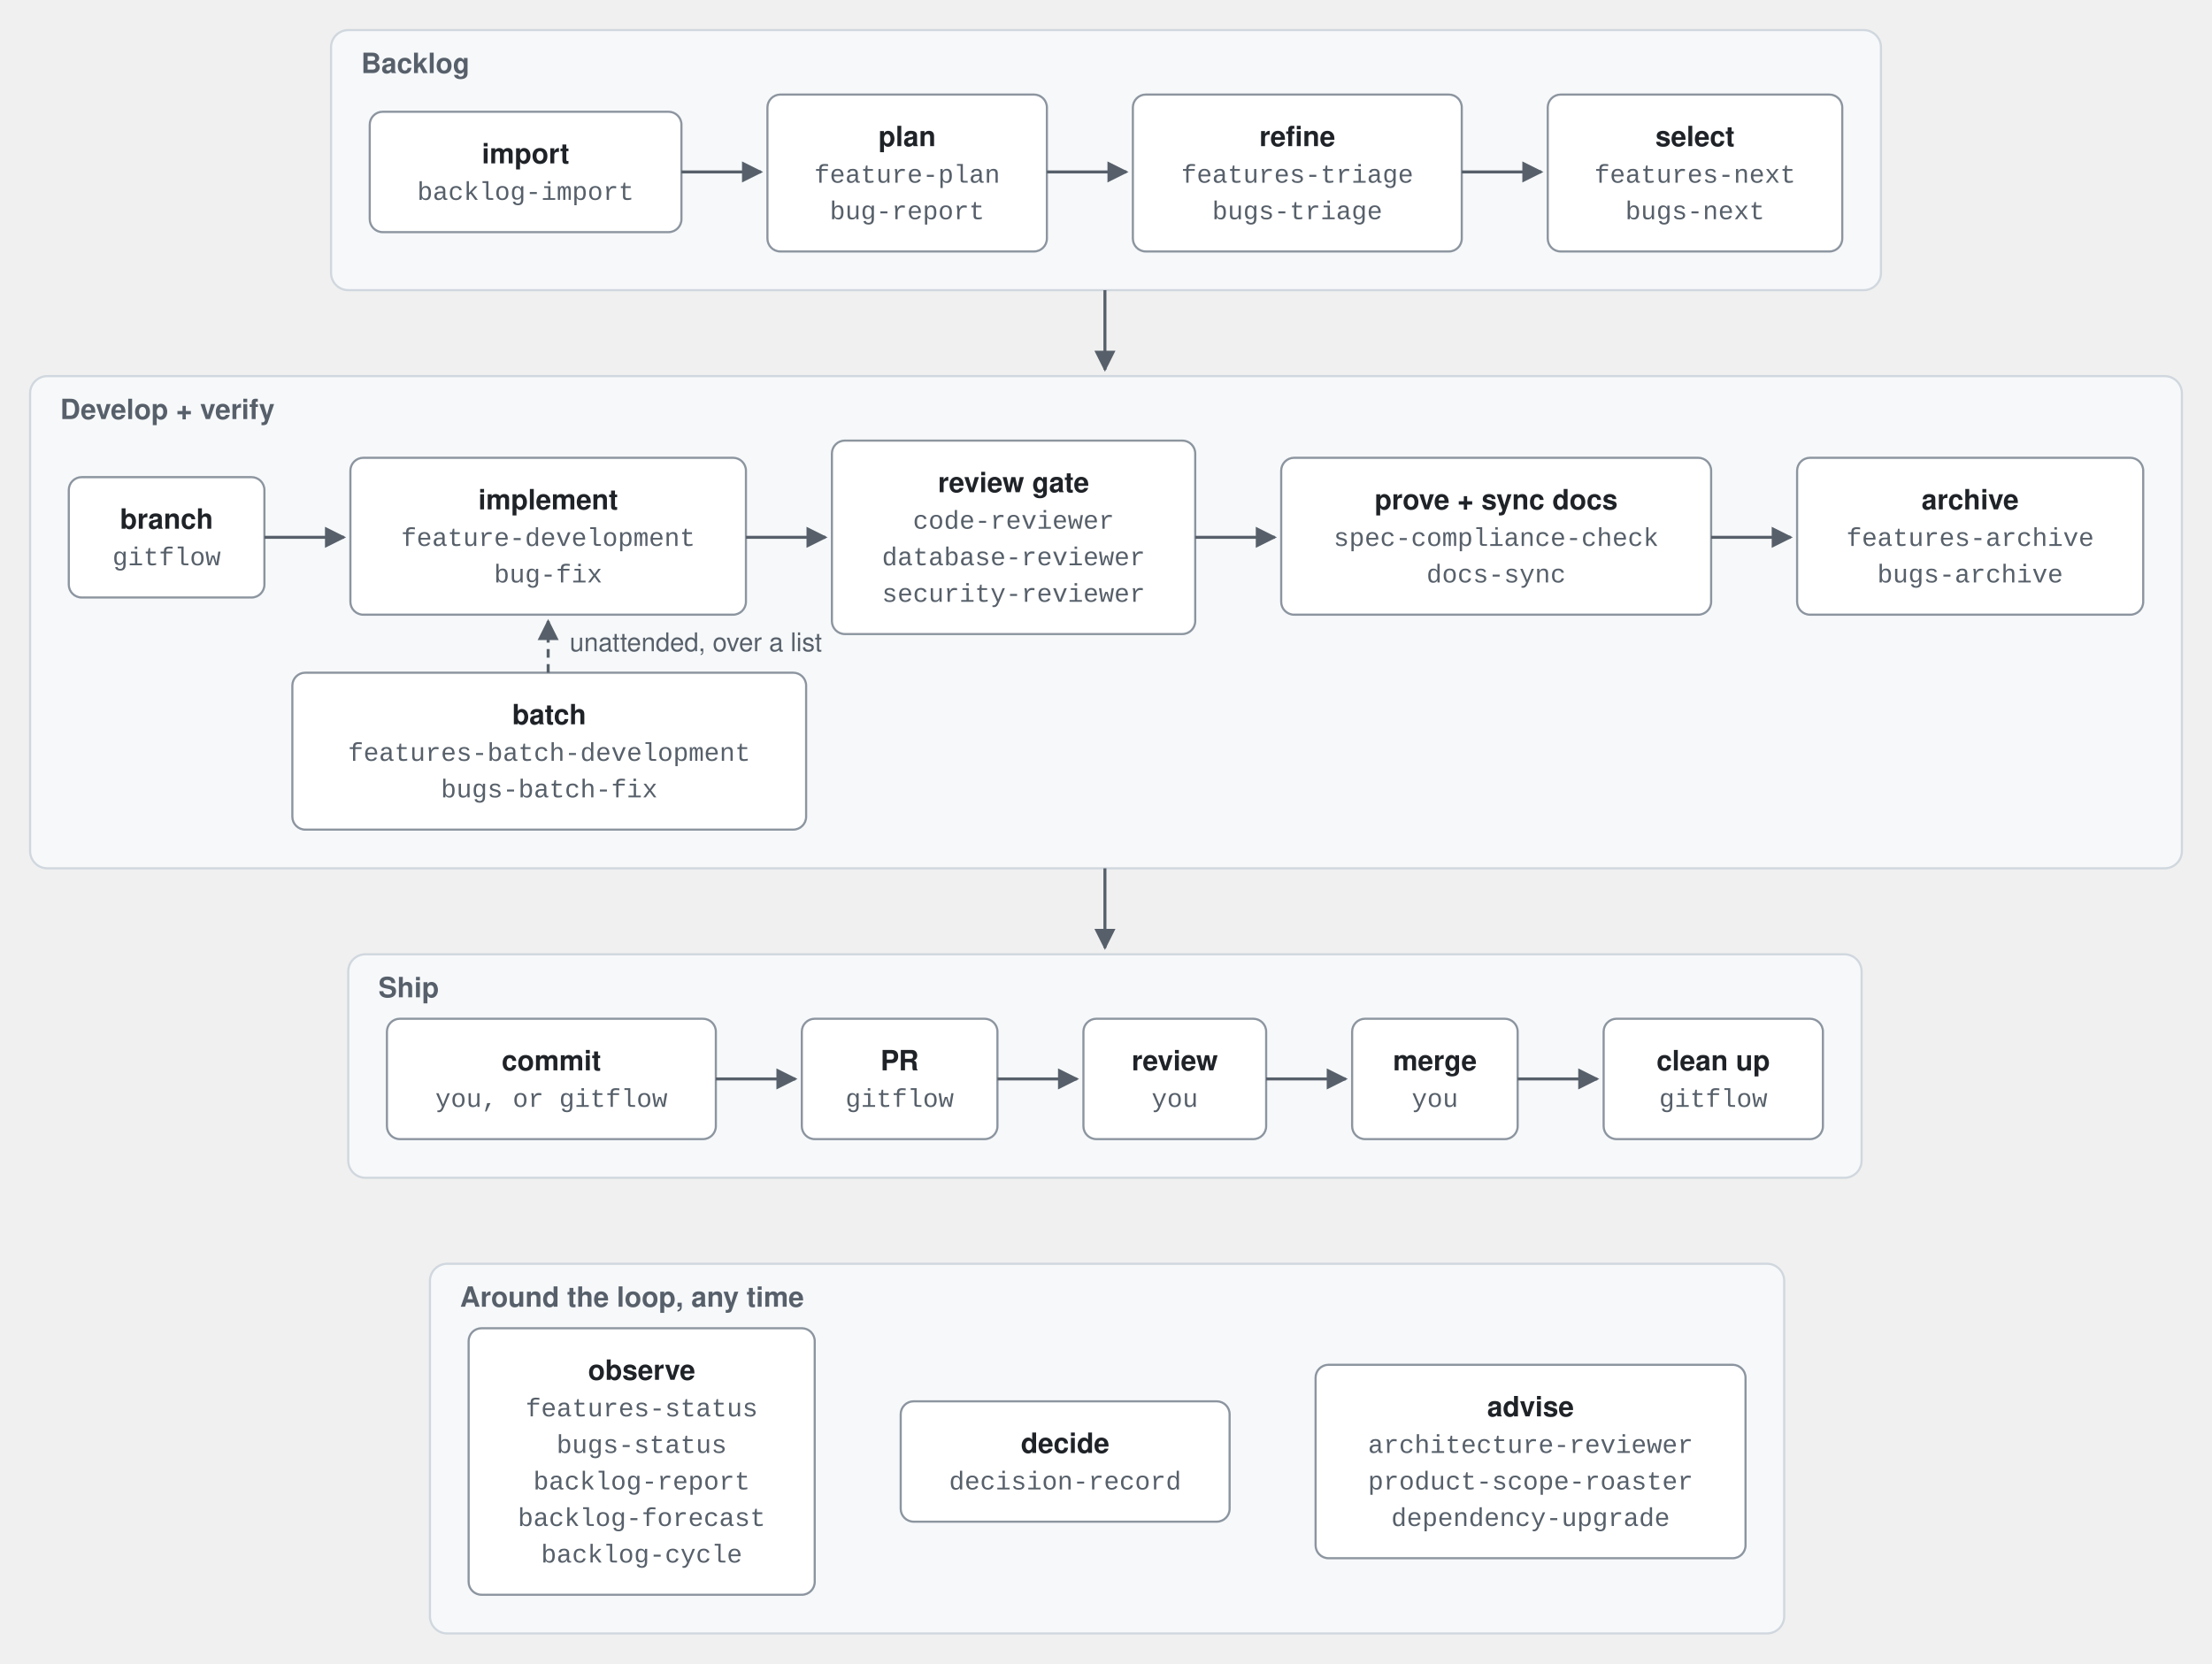
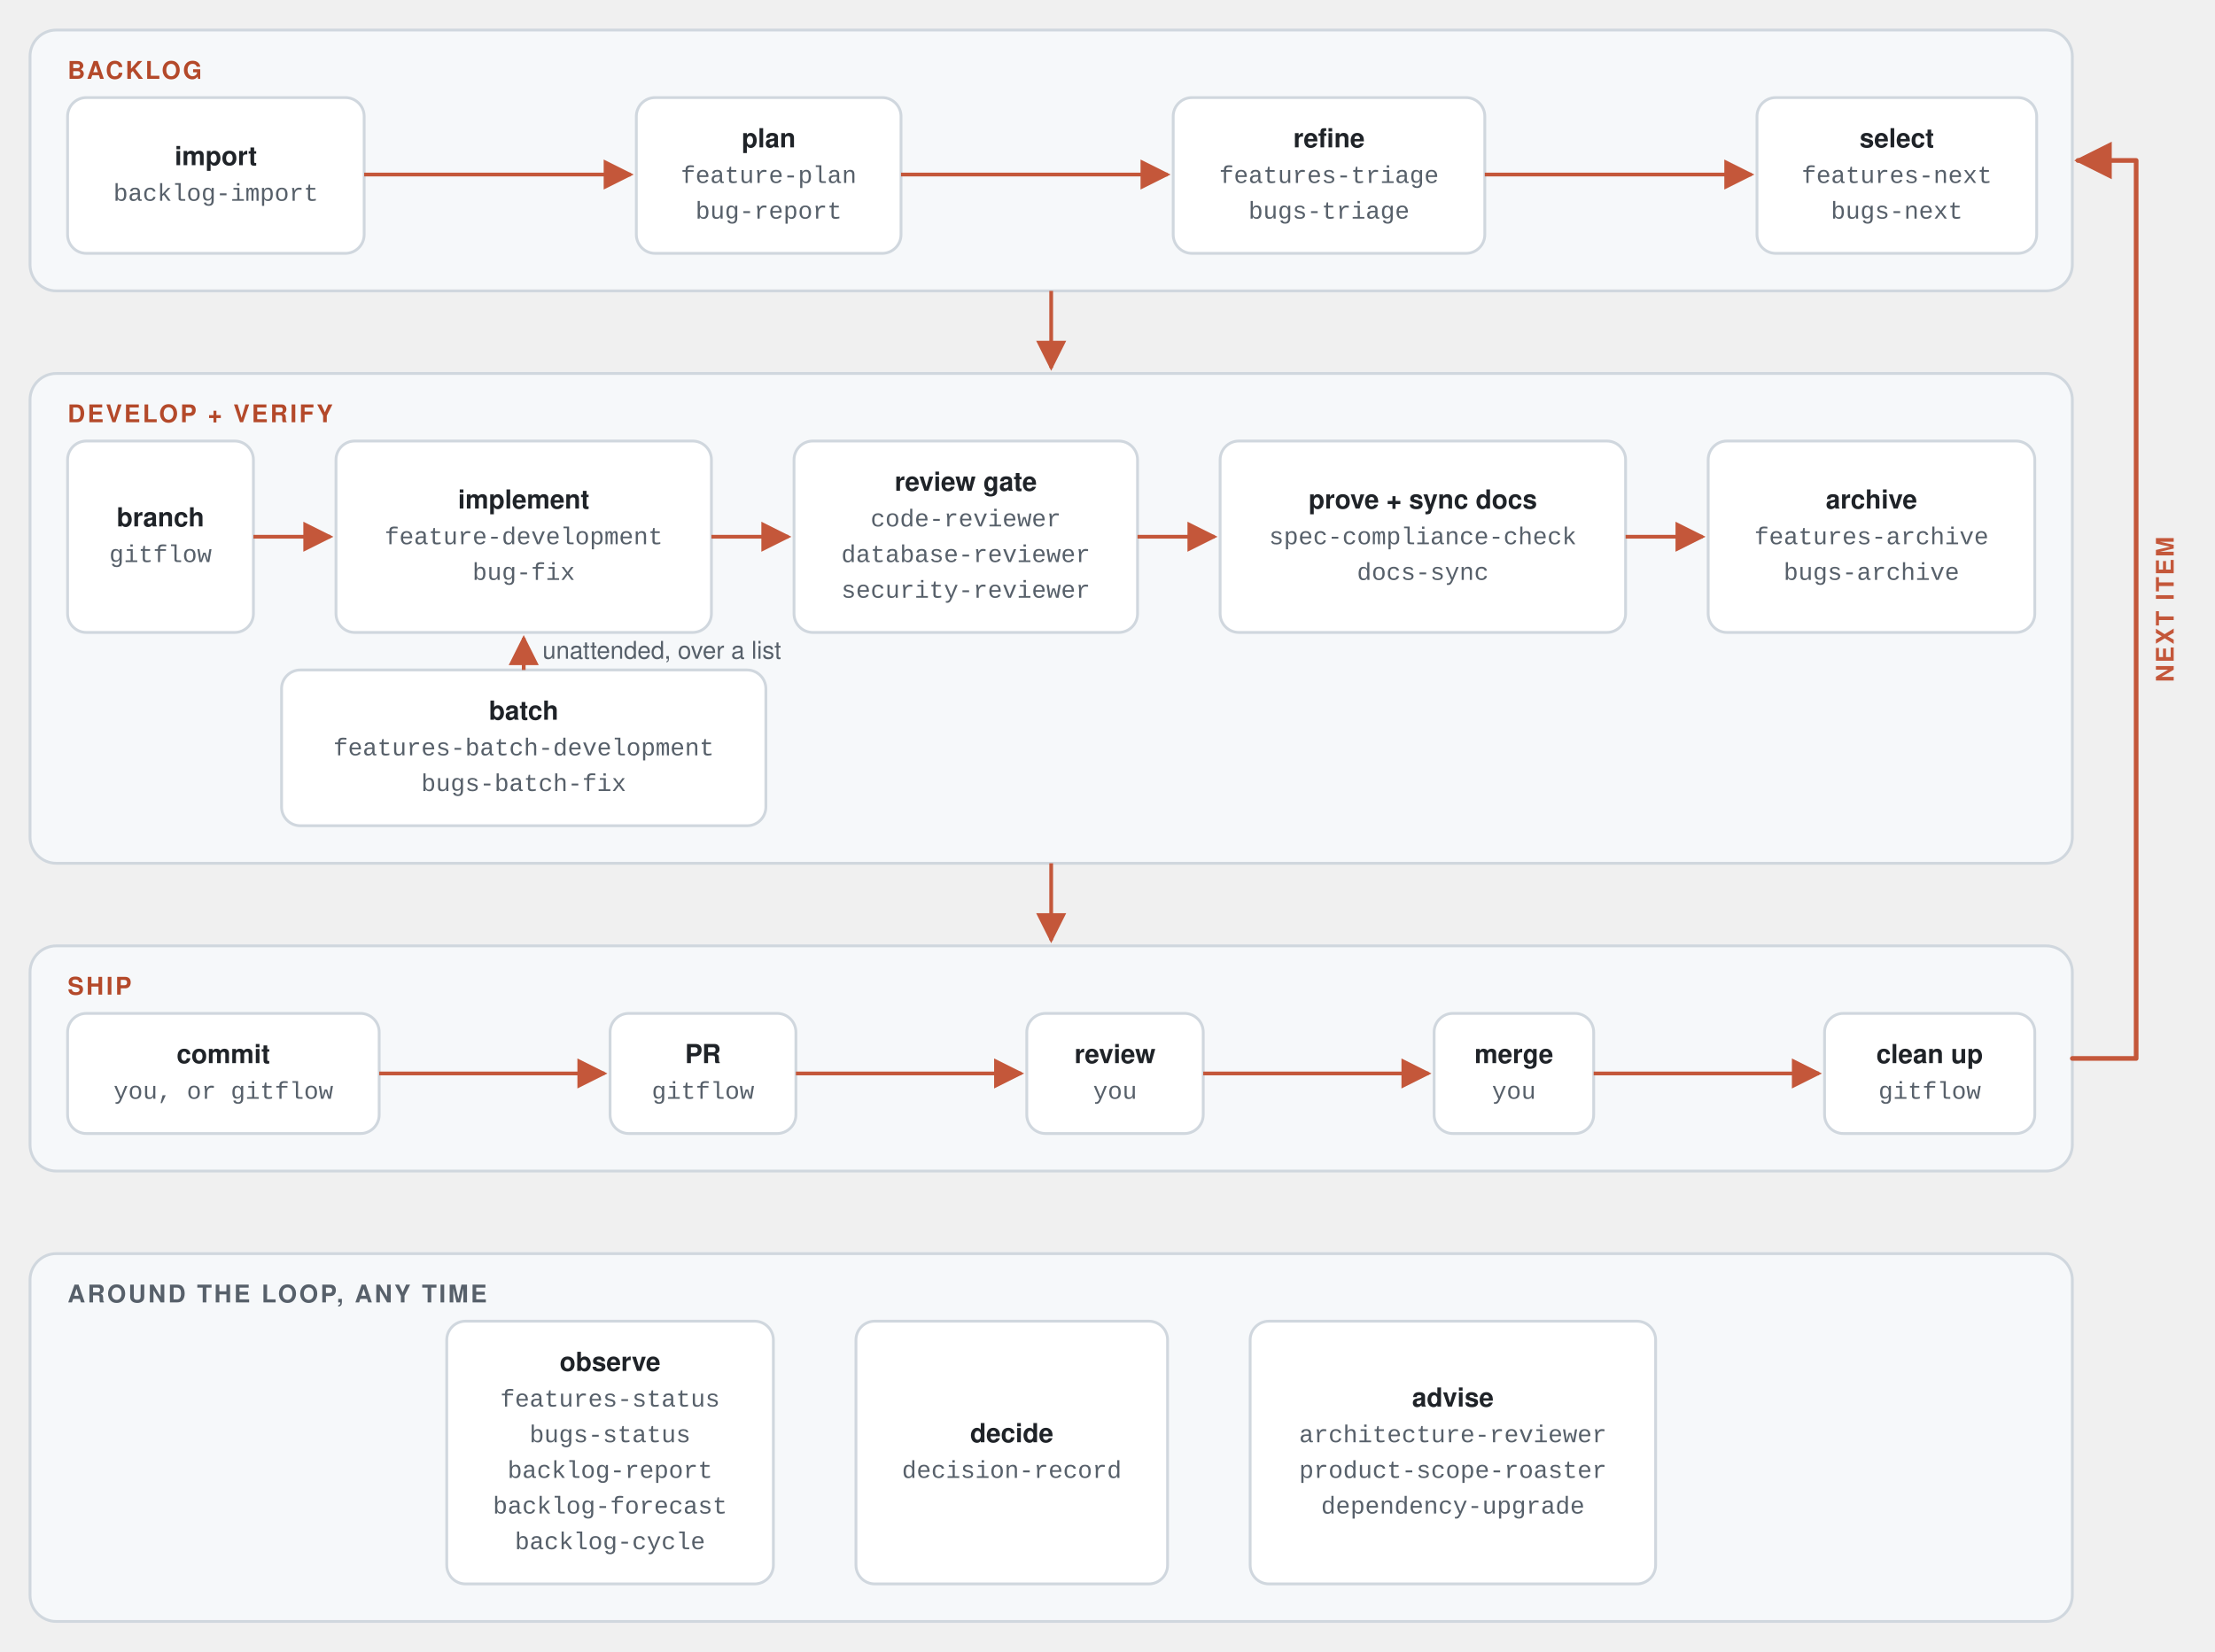
- <svg xmlns="http://www.w3.org/2000/svg" viewBox="0 0 1029 774" width="1029" height="774" role="img" aria-labelledby="t d">
+ <svg xmlns="http://www.w3.org/2000/svg" viewBox="0 0 1180 880" width="1180" height="880" role="img" aria-labelledby="t d">
  <defs>
-     <marker id="a" viewBox="0 0 10 10" refX="9" refY="5" markerWidth="7" markerHeight="7" orient="auto-start-reverse">
-       <path d="M0 0L10 5L0 10z" fill="#57606a" />
+     <marker id="a" viewBox="0 0 10 10" refX="9" refY="5" markerWidth="8" markerHeight="8" orient="auto-start-reverse">
+       <path d="M0 0L10 5L0 10z" fill="#c4573a" />
    </marker>
  </defs>
-   <rect x="154" y="14" width="721" height="121" rx="8" fill="#f6f8fa" stroke="#d0d7de" />
-   <text x="168" y="34" font-family="ui-sans-serif, system-ui, -apple-system, 'Segoe UI', Helvetica, Arial, sans-serif" font-size="13" font-weight="600" fill="#57606a">Backlog</text>
-   <rect x="172" y="52" width="145" height="56" rx="6" fill="#ffffff" stroke="#8c959f" />
-   <text x="244.5" y="76" text-anchor="middle" font-family="ui-sans-serif, system-ui, -apple-system, 'Segoe UI', Helvetica, Arial, sans-serif" font-size="13" font-weight="600" fill="#1f2328">import</text>
-   <text x="244.5" y="93" text-anchor="middle" font-family="ui-monospace, SFMono-Regular, Menlo, Consolas, 'Liberation Mono', monospace" font-size="12" fill="#57606a">backlog-import</text>
-   <rect x="357" y="44" width="130" height="73" rx="6" fill="#ffffff" stroke="#8c959f" />
-   <text x="422" y="68" text-anchor="middle" font-family="ui-sans-serif, system-ui, -apple-system, 'Segoe UI', Helvetica, Arial, sans-serif" font-size="13" font-weight="600" fill="#1f2328">plan</text>
-   <text x="422" y="85" text-anchor="middle" font-family="ui-monospace, SFMono-Regular, Menlo, Consolas, 'Liberation Mono', monospace" font-size="12" fill="#57606a">feature-plan</text>
-   <text x="422" y="102" text-anchor="middle" font-family="ui-monospace, SFMono-Regular, Menlo, Consolas, 'Liberation Mono', monospace" font-size="12" fill="#57606a">bug-report</text>
-   <rect x="527" y="44" width="153" height="73" rx="6" fill="#ffffff" stroke="#8c959f" />
-   <text x="603.5" y="68" text-anchor="middle" font-family="ui-sans-serif, system-ui, -apple-system, 'Segoe UI', Helvetica, Arial, sans-serif" font-size="13" font-weight="600" fill="#1f2328">refine</text>
-   <text x="603.5" y="85" text-anchor="middle" font-family="ui-monospace, SFMono-Regular, Menlo, Consolas, 'Liberation Mono', monospace" font-size="12" fill="#57606a">features-triage</text>
-   <text x="603.5" y="102" text-anchor="middle" font-family="ui-monospace, SFMono-Regular, Menlo, Consolas, 'Liberation Mono', monospace" font-size="12" fill="#57606a">bugs-triage</text>
-   <rect x="720" y="44" width="137" height="73" rx="6" fill="#ffffff" stroke="#8c959f" />
-   <text x="788.5" y="68" text-anchor="middle" font-family="ui-sans-serif, system-ui, -apple-system, 'Segoe UI', Helvetica, Arial, sans-serif" font-size="13" font-weight="600" fill="#1f2328">select</text>
-   <text x="788.5" y="85" text-anchor="middle" font-family="ui-monospace, SFMono-Regular, Menlo, Consolas, 'Liberation Mono', monospace" font-size="12" fill="#57606a">features-next</text>
-   <text x="788.5" y="102" text-anchor="middle" font-family="ui-monospace, SFMono-Regular, Menlo, Consolas, 'Liberation Mono', monospace" font-size="12" fill="#57606a">bugs-next</text>
-   <line x1="317" y1="80" x2="354" y2="80" stroke="#57606a" stroke-width="1.4" marker-end="url(#a)" />
-   <line x1="487" y1="80" x2="524" y2="80" stroke="#57606a" stroke-width="1.4" marker-end="url(#a)" />
-   <line x1="680" y1="80" x2="717" y2="80" stroke="#57606a" stroke-width="1.4" marker-end="url(#a)" />
-   <line x1="514" y1="135" x2="514" y2="172" stroke="#57606a" stroke-width="1.4" marker-end="url(#a)" />
-   <rect x="14" y="175" width="1001" height="229" rx="8" fill="#f6f8fa" stroke="#d0d7de" />
-   <text x="28" y="195" font-family="ui-sans-serif, system-ui, -apple-system, 'Segoe UI', Helvetica, Arial, sans-serif" font-size="13" font-weight="600" fill="#57606a">Develop + verify</text>
-   <rect x="32" y="222" width="91" height="56" rx="6" fill="#ffffff" stroke="#8c959f" />
-   <text x="77.5" y="246" text-anchor="middle" font-family="ui-sans-serif, system-ui, -apple-system, 'Segoe UI', Helvetica, Arial, sans-serif" font-size="13" font-weight="600" fill="#1f2328">branch</text>
-   <text x="77.5" y="263" text-anchor="middle" font-family="ui-monospace, SFMono-Regular, Menlo, Consolas, 'Liberation Mono', monospace" font-size="12" fill="#57606a">gitflow</text>
-   <rect x="163" y="213" width="184" height="73" rx="6" fill="#ffffff" stroke="#8c959f" />
-   <text x="255" y="237" text-anchor="middle" font-family="ui-sans-serif, system-ui, -apple-system, 'Segoe UI', Helvetica, Arial, sans-serif" font-size="13" font-weight="600" fill="#1f2328">implement</text>
-   <text x="255" y="254" text-anchor="middle" font-family="ui-monospace, SFMono-Regular, Menlo, Consolas, 'Liberation Mono', monospace" font-size="12" fill="#57606a">feature-development</text>
-   <text x="255" y="271" text-anchor="middle" font-family="ui-monospace, SFMono-Regular, Menlo, Consolas, 'Liberation Mono', monospace" font-size="12" fill="#57606a">bug-fix</text>
-   <rect x="387" y="205" width="169" height="90" rx="6" fill="#ffffff" stroke="#8c959f" />
-   <text x="471.5" y="229" text-anchor="middle" font-family="ui-sans-serif, system-ui, -apple-system, 'Segoe UI', Helvetica, Arial, sans-serif" font-size="13" font-weight="600" fill="#1f2328">review gate</text>
-   <text x="471.5" y="246" text-anchor="middle" font-family="ui-monospace, SFMono-Regular, Menlo, Consolas, 'Liberation Mono', monospace" font-size="12" fill="#57606a">code-reviewer</text>
-   <text x="471.5" y="263" text-anchor="middle" font-family="ui-monospace, SFMono-Regular, Menlo, Consolas, 'Liberation Mono', monospace" font-size="12" fill="#57606a">database-reviewer</text>
-   <text x="471.5" y="280" text-anchor="middle" font-family="ui-monospace, SFMono-Regular, Menlo, Consolas, 'Liberation Mono', monospace" font-size="12" fill="#57606a">security-reviewer</text>
-   <rect x="596" y="213" width="200" height="73" rx="6" fill="#ffffff" stroke="#8c959f" />
-   <text x="696" y="237" text-anchor="middle" font-family="ui-sans-serif, system-ui, -apple-system, 'Segoe UI', Helvetica, Arial, sans-serif" font-size="13" font-weight="600" fill="#1f2328">prove + sync docs</text>
-   <text x="696" y="254" text-anchor="middle" font-family="ui-monospace, SFMono-Regular, Menlo, Consolas, 'Liberation Mono', monospace" font-size="12" fill="#57606a">spec-compliance-check</text>
-   <text x="696" y="271" text-anchor="middle" font-family="ui-monospace, SFMono-Regular, Menlo, Consolas, 'Liberation Mono', monospace" font-size="12" fill="#57606a">docs-sync</text>
-   <rect x="836" y="213" width="161" height="73" rx="6" fill="#ffffff" stroke="#8c959f" />
-   <text x="916.5" y="237" text-anchor="middle" font-family="ui-sans-serif, system-ui, -apple-system, 'Segoe UI', Helvetica, Arial, sans-serif" font-size="13" font-weight="600" fill="#1f2328">archive</text>
-   <text x="916.5" y="254" text-anchor="middle" font-family="ui-monospace, SFMono-Regular, Menlo, Consolas, 'Liberation Mono', monospace" font-size="12" fill="#57606a">features-archive</text>
-   <text x="916.5" y="271" text-anchor="middle" font-family="ui-monospace, SFMono-Regular, Menlo, Consolas, 'Liberation Mono', monospace" font-size="12" fill="#57606a">bugs-archive</text>
-   <line x1="123" y1="250" x2="160" y2="250" stroke="#57606a" stroke-width="1.4" marker-end="url(#a)" />
-   <line x1="347" y1="250" x2="384" y2="250" stroke="#57606a" stroke-width="1.4" marker-end="url(#a)" />
-   <line x1="556" y1="250" x2="593" y2="250" stroke="#57606a" stroke-width="1.4" marker-end="url(#a)" />
-   <line x1="796" y1="250" x2="833" y2="250" stroke="#57606a" stroke-width="1.4" marker-end="url(#a)" />
-   <rect x="136" y="313" width="239" height="73" rx="6" fill="#ffffff" stroke="#8c959f" />
-   <text x="255.5" y="337" text-anchor="middle" font-family="ui-sans-serif, system-ui, -apple-system, 'Segoe UI', Helvetica, Arial, sans-serif" font-size="13" font-weight="600" fill="#1f2328">batch</text>
-   <text x="255.5" y="354" text-anchor="middle" font-family="ui-monospace, SFMono-Regular, Menlo, Consolas, 'Liberation Mono', monospace" font-size="12" fill="#57606a">features-batch-development</text>
-   <text x="255.5" y="371" text-anchor="middle" font-family="ui-monospace, SFMono-Regular, Menlo, Consolas, 'Liberation Mono', monospace" font-size="12" fill="#57606a">bugs-batch-fix</text>
-   <line x1="255" y1="313" x2="255" y2="289" stroke="#57606a" stroke-width="1.4" stroke-dasharray="4 3" marker-end="url(#a)" />
-   <text x="265" y="303" font-family="ui-sans-serif, system-ui, -apple-system, 'Segoe UI', Helvetica, Arial, sans-serif" font-size="12" fill="#57606a">unattended, over a list</text>
-   <line x1="514" y1="404" x2="514" y2="441" stroke="#57606a" stroke-width="1.4" marker-end="url(#a)" />
-   <rect x="162" y="444" width="704" height="104" rx="8" fill="#f6f8fa" stroke="#d0d7de" />
-   <text x="176" y="464" font-family="ui-sans-serif, system-ui, -apple-system, 'Segoe UI', Helvetica, Arial, sans-serif" font-size="13" font-weight="600" fill="#57606a">Ship</text>
-   <rect x="180" y="474" width="153" height="56" rx="6" fill="#ffffff" stroke="#8c959f" />
-   <text x="256.5" y="498" text-anchor="middle" font-family="ui-sans-serif, system-ui, -apple-system, 'Segoe UI', Helvetica, Arial, sans-serif" font-size="13" font-weight="600" fill="#1f2328">commit</text>
-   <text x="256.5" y="515" text-anchor="middle" font-family="ui-monospace, SFMono-Regular, Menlo, Consolas, 'Liberation Mono', monospace" font-size="12" fill="#57606a">you, or gitflow</text>
-   <rect x="373" y="474" width="91" height="56" rx="6" fill="#ffffff" stroke="#8c959f" />
-   <text x="418.5" y="498" text-anchor="middle" font-family="ui-sans-serif, system-ui, -apple-system, 'Segoe UI', Helvetica, Arial, sans-serif" font-size="13" font-weight="600" fill="#1f2328">PR</text>
-   <text x="418.5" y="515" text-anchor="middle" font-family="ui-monospace, SFMono-Regular, Menlo, Consolas, 'Liberation Mono', monospace" font-size="12" fill="#57606a">gitflow</text>
-   <rect x="504" y="474" width="85" height="56" rx="6" fill="#ffffff" stroke="#8c959f" />
-   <text x="546.5" y="498" text-anchor="middle" font-family="ui-sans-serif, system-ui, -apple-system, 'Segoe UI', Helvetica, Arial, sans-serif" font-size="13" font-weight="600" fill="#1f2328">review</text>
-   <text x="546.5" y="515" text-anchor="middle" font-family="ui-monospace, SFMono-Regular, Menlo, Consolas, 'Liberation Mono', monospace" font-size="12" fill="#57606a">you</text>
-   <rect x="629" y="474" width="77" height="56" rx="6" fill="#ffffff" stroke="#8c959f" />
-   <text x="667.5" y="498" text-anchor="middle" font-family="ui-sans-serif, system-ui, -apple-system, 'Segoe UI', Helvetica, Arial, sans-serif" font-size="13" font-weight="600" fill="#1f2328">merge</text>
-   <text x="667.5" y="515" text-anchor="middle" font-family="ui-monospace, SFMono-Regular, Menlo, Consolas, 'Liberation Mono', monospace" font-size="12" fill="#57606a">you</text>
-   <rect x="746" y="474" width="102" height="56" rx="6" fill="#ffffff" stroke="#8c959f" />
-   <text x="797" y="498" text-anchor="middle" font-family="ui-sans-serif, system-ui, -apple-system, 'Segoe UI', Helvetica, Arial, sans-serif" font-size="13" font-weight="600" fill="#1f2328">clean up</text>
-   <text x="797" y="515" text-anchor="middle" font-family="ui-monospace, SFMono-Regular, Menlo, Consolas, 'Liberation Mono', monospace" font-size="12" fill="#57606a">gitflow</text>
-   <line x1="333" y1="502" x2="370" y2="502" stroke="#57606a" stroke-width="1.4" marker-end="url(#a)" />
-   <line x1="464" y1="502" x2="501" y2="502" stroke="#57606a" stroke-width="1.4" marker-end="url(#a)" />
-   <line x1="589" y1="502" x2="626" y2="502" stroke="#57606a" stroke-width="1.4" marker-end="url(#a)" />
-   <line x1="706" y1="502" x2="743" y2="502" stroke="#57606a" stroke-width="1.4" marker-end="url(#a)" />
-   <rect x="200" y="588" width="630" height="172" rx="8" fill="#f6f8fa" stroke="#d0d7de" />
-   <text x="214" y="608" font-family="ui-sans-serif, system-ui, -apple-system, 'Segoe UI', Helvetica, Arial, sans-serif" font-size="13" font-weight="600" fill="#57606a">Around the loop, any time</text>
-   <rect x="218" y="618" width="161" height="124" rx="6" fill="#ffffff" stroke="#8c959f" />
-   <text x="298.5" y="642" text-anchor="middle" font-family="ui-sans-serif, system-ui, -apple-system, 'Segoe UI', Helvetica, Arial, sans-serif" font-size="13" font-weight="600" fill="#1f2328">observe</text>
-   <text x="298.5" y="659" text-anchor="middle" font-family="ui-monospace, SFMono-Regular, Menlo, Consolas, 'Liberation Mono', monospace" font-size="12" fill="#57606a">features-status</text>
-   <text x="298.5" y="676" text-anchor="middle" font-family="ui-monospace, SFMono-Regular, Menlo, Consolas, 'Liberation Mono', monospace" font-size="12" fill="#57606a">bugs-status</text>
-   <text x="298.5" y="693" text-anchor="middle" font-family="ui-monospace, SFMono-Regular, Menlo, Consolas, 'Liberation Mono', monospace" font-size="12" fill="#57606a">backlog-report</text>
-   <text x="298.5" y="710" text-anchor="middle" font-family="ui-monospace, SFMono-Regular, Menlo, Consolas, 'Liberation Mono', monospace" font-size="12" fill="#57606a">backlog-forecast</text>
-   <text x="298.5" y="727" text-anchor="middle" font-family="ui-monospace, SFMono-Regular, Menlo, Consolas, 'Liberation Mono', monospace" font-size="12" fill="#57606a">backlog-cycle</text>
-   <rect x="419" y="652" width="153" height="56" rx="6" fill="#ffffff" stroke="#8c959f" />
-   <text x="495.5" y="676" text-anchor="middle" font-family="ui-sans-serif, system-ui, -apple-system, 'Segoe UI', Helvetica, Arial, sans-serif" font-size="13" font-weight="600" fill="#1f2328">decide</text>
-   <text x="495.5" y="693" text-anchor="middle" font-family="ui-monospace, SFMono-Regular, Menlo, Consolas, 'Liberation Mono', monospace" font-size="12" fill="#57606a">decision-record</text>
-   <rect x="612" y="635" width="200" height="90" rx="6" fill="#ffffff" stroke="#8c959f" />
-   <text x="712" y="659" text-anchor="middle" font-family="ui-sans-serif, system-ui, -apple-system, 'Segoe UI', Helvetica, Arial, sans-serif" font-size="13" font-weight="600" fill="#1f2328">advise</text>
-   <text x="712" y="676" text-anchor="middle" font-family="ui-monospace, SFMono-Regular, Menlo, Consolas, 'Liberation Mono', monospace" font-size="12" fill="#57606a">architecture-reviewer</text>
-   <text x="712" y="693" text-anchor="middle" font-family="ui-monospace, SFMono-Regular, Menlo, Consolas, 'Liberation Mono', monospace" font-size="12" fill="#57606a">product-scope-roaster</text>
-   <text x="712" y="710" text-anchor="middle" font-family="ui-monospace, SFMono-Regular, Menlo, Consolas, 'Liberation Mono', monospace" font-size="12" fill="#57606a">dependency-upgrade</text>
+   <rect x="16" y="16" width="1088" height="139" rx="14" fill="#f6f8fa" stroke="#d0d7de" stroke-width="1.5" />
+   <text x="36" y="42" font-family="ui-sans-serif, system-ui, -apple-system, 'Segoe UI', Helvetica, Arial, sans-serif" font-size="13" font-weight="700" letter-spacing="1.2" fill="#b4492a">BACKLOG</text>
+   <rect x="36" y="52" width="158" height="83" rx="10" fill="#ffffff" stroke="#d0d7de" stroke-width="1.5" />
+   <text x="115" y="88" text-anchor="middle" font-family="ui-sans-serif, system-ui, -apple-system, 'Segoe UI', Helvetica, Arial, sans-serif" font-size="14" font-weight="600" fill="#1f2328">import</text>
+   <text x="115" y="107" text-anchor="middle" font-family="ui-monospace, SFMono-Regular, Menlo, Consolas, 'Liberation Mono', monospace" font-size="13" fill="#57606a">backlog-import</text>
+   <rect x="339" y="52" width="141" height="83" rx="10" fill="#ffffff" stroke="#d0d7de" stroke-width="1.5" />
+   <text x="409.5" y="78.5" text-anchor="middle" font-family="ui-sans-serif, system-ui, -apple-system, 'Segoe UI', Helvetica, Arial, sans-serif" font-size="14" font-weight="600" fill="#1f2328">plan</text>
+   <text x="409.5" y="97.5" text-anchor="middle" font-family="ui-monospace, SFMono-Regular, Menlo, Consolas, 'Liberation Mono', monospace" font-size="13" fill="#57606a">feature-plan</text>
+   <text x="409.5" y="116.5" text-anchor="middle" font-family="ui-monospace, SFMono-Regular, Menlo, Consolas, 'Liberation Mono', monospace" font-size="13" fill="#57606a">bug-report</text>
+   <rect x="625" y="52" width="166" height="83" rx="10" fill="#ffffff" stroke="#d0d7de" stroke-width="1.5" />
+   <text x="708" y="78.5" text-anchor="middle" font-family="ui-sans-serif, system-ui, -apple-system, 'Segoe UI', Helvetica, Arial, sans-serif" font-size="14" font-weight="600" fill="#1f2328">refine</text>
+   <text x="708" y="97.5" text-anchor="middle" font-family="ui-monospace, SFMono-Regular, Menlo, Consolas, 'Liberation Mono', monospace" font-size="13" fill="#57606a">features-triage</text>
+   <text x="708" y="116.5" text-anchor="middle" font-family="ui-monospace, SFMono-Regular, Menlo, Consolas, 'Liberation Mono', monospace" font-size="13" fill="#57606a">bugs-triage</text>
+   <rect x="936" y="52" width="149" height="83" rx="10" fill="#ffffff" stroke="#d0d7de" stroke-width="1.5" />
+   <text x="1010.5" y="78.5" text-anchor="middle" font-family="ui-sans-serif, system-ui, -apple-system, 'Segoe UI', Helvetica, Arial, sans-serif" font-size="14" font-weight="600" fill="#1f2328">select</text>
+   <text x="1010.5" y="97.5" text-anchor="middle" font-family="ui-monospace, SFMono-Regular, Menlo, Consolas, 'Liberation Mono', monospace" font-size="13" fill="#57606a">features-next</text>
+   <text x="1010.5" y="116.5" text-anchor="middle" font-family="ui-monospace, SFMono-Regular, Menlo, Consolas, 'Liberation Mono', monospace" font-size="13" fill="#57606a">bugs-next</text>
+   <line x1="194" y1="93" x2="336" y2="93" stroke="#c4573a" stroke-width="2" marker-end="url(#a)" />
+   <line x1="480" y1="93" x2="622" y2="93" stroke="#c4573a" stroke-width="2" marker-end="url(#a)" />
+   <line x1="791" y1="93" x2="933" y2="93" stroke="#c4573a" stroke-width="2" marker-end="url(#a)" />
+   <line x1="560" y1="155" x2="560" y2="196" stroke="#c4573a" stroke-width="2" marker-end="url(#a)" />
+   <rect x="16" y="199" width="1088" height="261" rx="14" fill="#f6f8fa" stroke="#d0d7de" stroke-width="1.5" />
+   <text x="36" y="225" font-family="ui-sans-serif, system-ui, -apple-system, 'Segoe UI', Helvetica, Arial, sans-serif" font-size="13" font-weight="700" letter-spacing="1.2" fill="#b4492a">DEVELOP + VERIFY</text>
+   <rect x="36" y="235" width="99" height="102" rx="10" fill="#ffffff" stroke="#d0d7de" stroke-width="1.5" />
+   <text x="85.5" y="280.5" text-anchor="middle" font-family="ui-sans-serif, system-ui, -apple-system, 'Segoe UI', Helvetica, Arial, sans-serif" font-size="14" font-weight="600" fill="#1f2328">branch</text>
+   <text x="85.5" y="299.5" text-anchor="middle" font-family="ui-monospace, SFMono-Regular, Menlo, Consolas, 'Liberation Mono', monospace" font-size="13" fill="#57606a">gitflow</text>
+   <rect x="179" y="235" width="200" height="102" rx="10" fill="#ffffff" stroke="#d0d7de" stroke-width="1.5" />
+   <text x="279" y="271" text-anchor="middle" font-family="ui-sans-serif, system-ui, -apple-system, 'Segoe UI', Helvetica, Arial, sans-serif" font-size="14" font-weight="600" fill="#1f2328">implement</text>
+   <text x="279" y="290" text-anchor="middle" font-family="ui-monospace, SFMono-Regular, Menlo, Consolas, 'Liberation Mono', monospace" font-size="13" fill="#57606a">feature-development</text>
+   <text x="279" y="309" text-anchor="middle" font-family="ui-monospace, SFMono-Regular, Menlo, Consolas, 'Liberation Mono', monospace" font-size="13" fill="#57606a">bug-fix</text>
+   <rect x="423" y="235" width="183" height="102" rx="10" fill="#ffffff" stroke="#d0d7de" stroke-width="1.5" />
+   <text x="514.5" y="261.5" text-anchor="middle" font-family="ui-sans-serif, system-ui, -apple-system, 'Segoe UI', Helvetica, Arial, sans-serif" font-size="14" font-weight="600" fill="#1f2328">review gate</text>
+   <text x="514.5" y="280.5" text-anchor="middle" font-family="ui-monospace, SFMono-Regular, Menlo, Consolas, 'Liberation Mono', monospace" font-size="13" fill="#57606a">code-reviewer</text>
+   <text x="514.5" y="299.5" text-anchor="middle" font-family="ui-monospace, SFMono-Regular, Menlo, Consolas, 'Liberation Mono', monospace" font-size="13" fill="#57606a">database-reviewer</text>
+   <text x="514.5" y="318.5" text-anchor="middle" font-family="ui-monospace, SFMono-Regular, Menlo, Consolas, 'Liberation Mono', monospace" font-size="13" fill="#57606a">security-reviewer</text>
+   <rect x="650" y="235" width="216" height="102" rx="10" fill="#ffffff" stroke="#d0d7de" stroke-width="1.5" />
+   <text x="758" y="271" text-anchor="middle" font-family="ui-sans-serif, system-ui, -apple-system, 'Segoe UI', Helvetica, Arial, sans-serif" font-size="14" font-weight="600" fill="#1f2328">prove + sync docs</text>
+   <text x="758" y="290" text-anchor="middle" font-family="ui-monospace, SFMono-Regular, Menlo, Consolas, 'Liberation Mono', monospace" font-size="13" fill="#57606a">spec-compliance-check</text>
+   <text x="758" y="309" text-anchor="middle" font-family="ui-monospace, SFMono-Regular, Menlo, Consolas, 'Liberation Mono', monospace" font-size="13" fill="#57606a">docs-sync</text>
+   <rect x="910" y="235" width="174" height="102" rx="10" fill="#ffffff" stroke="#d0d7de" stroke-width="1.5" />
+   <text x="997" y="271" text-anchor="middle" font-family="ui-sans-serif, system-ui, -apple-system, 'Segoe UI', Helvetica, Arial, sans-serif" font-size="14" font-weight="600" fill="#1f2328">archive</text>
+   <text x="997" y="290" text-anchor="middle" font-family="ui-monospace, SFMono-Regular, Menlo, Consolas, 'Liberation Mono', monospace" font-size="13" fill="#57606a">features-archive</text>
+   <text x="997" y="309" text-anchor="middle" font-family="ui-monospace, SFMono-Regular, Menlo, Consolas, 'Liberation Mono', monospace" font-size="13" fill="#57606a">bugs-archive</text>
+   <line x1="135" y1="286" x2="176" y2="286" stroke="#c4573a" stroke-width="2" marker-end="url(#a)" />
+   <line x1="379" y1="286" x2="420" y2="286" stroke="#c4573a" stroke-width="2" marker-end="url(#a)" />
+   <line x1="606" y1="286" x2="647" y2="286" stroke="#c4573a" stroke-width="2" marker-end="url(#a)" />
+   <line x1="866" y1="286" x2="907" y2="286" stroke="#c4573a" stroke-width="2" marker-end="url(#a)" />
+   <rect x="150" y="357" width="258" height="83" rx="10" fill="#ffffff" stroke="#d0d7de" stroke-width="1.5" />
+   <text x="279" y="383.5" text-anchor="middle" font-family="ui-sans-serif, system-ui, -apple-system, 'Segoe UI', Helvetica, Arial, sans-serif" font-size="14" font-weight="600" fill="#1f2328">batch</text>
+   <text x="279" y="402.5" text-anchor="middle" font-family="ui-monospace, SFMono-Regular, Menlo, Consolas, 'Liberation Mono', monospace" font-size="13" fill="#57606a">features-batch-development</text>
+   <text x="279" y="421.5" text-anchor="middle" font-family="ui-monospace, SFMono-Regular, Menlo, Consolas, 'Liberation Mono', monospace" font-size="13" fill="#57606a">bugs-batch-fix</text>
+   <line x1="279" y1="357" x2="279" y2="340" stroke="#c4573a" stroke-width="2" stroke-dasharray="4 4" marker-end="url(#a)" />
+   <text x="289" y="351" font-family="ui-sans-serif, system-ui, -apple-system, 'Segoe UI', Helvetica, Arial, sans-serif" font-size="13" fill="#57606a">unattended, over a list</text>
+   <line x1="560" y1="460" x2="560" y2="501" stroke="#c4573a" stroke-width="2" marker-end="url(#a)" />
+   <rect x="16" y="504" width="1088" height="120" rx="14" fill="#f6f8fa" stroke="#d0d7de" stroke-width="1.5" />
+   <text x="36" y="530" font-family="ui-sans-serif, system-ui, -apple-system, 'Segoe UI', Helvetica, Arial, sans-serif" font-size="13" font-weight="700" letter-spacing="1.2" fill="#b4492a">SHIP</text>
+   <rect x="36" y="540" width="166" height="64" rx="10" fill="#ffffff" stroke="#d0d7de" stroke-width="1.5" />
+   <text x="119" y="566.5" text-anchor="middle" font-family="ui-sans-serif, system-ui, -apple-system, 'Segoe UI', Helvetica, Arial, sans-serif" font-size="14" font-weight="600" fill="#1f2328">commit</text>
+   <text x="119" y="585.5" text-anchor="middle" font-family="ui-monospace, SFMono-Regular, Menlo, Consolas, 'Liberation Mono', monospace" font-size="13" fill="#57606a">you, or gitflow</text>
+   <rect x="325" y="540" width="99" height="64" rx="10" fill="#ffffff" stroke="#d0d7de" stroke-width="1.5" />
+   <text x="374.5" y="566.5" text-anchor="middle" font-family="ui-sans-serif, system-ui, -apple-system, 'Segoe UI', Helvetica, Arial, sans-serif" font-size="14" font-weight="600" fill="#1f2328">PR</text>
+   <text x="374.5" y="585.5" text-anchor="middle" font-family="ui-monospace, SFMono-Regular, Menlo, Consolas, 'Liberation Mono', monospace" font-size="13" fill="#57606a">gitflow</text>
+   <rect x="547" y="540" width="94" height="64" rx="10" fill="#ffffff" stroke="#d0d7de" stroke-width="1.5" />
+   <text x="594" y="566.5" text-anchor="middle" font-family="ui-sans-serif, system-ui, -apple-system, 'Segoe UI', Helvetica, Arial, sans-serif" font-size="14" font-weight="600" fill="#1f2328">review</text>
+   <text x="594" y="585.5" text-anchor="middle" font-family="ui-monospace, SFMono-Regular, Menlo, Consolas, 'Liberation Mono', monospace" font-size="13" fill="#57606a">you</text>
+   <rect x="764" y="540" width="85" height="64" rx="10" fill="#ffffff" stroke="#d0d7de" stroke-width="1.5" />
+   <text x="806.5" y="566.5" text-anchor="middle" font-family="ui-sans-serif, system-ui, -apple-system, 'Segoe UI', Helvetica, Arial, sans-serif" font-size="14" font-weight="600" fill="#1f2328">merge</text>
+   <text x="806.5" y="585.5" text-anchor="middle" font-family="ui-monospace, SFMono-Regular, Menlo, Consolas, 'Liberation Mono', monospace" font-size="13" fill="#57606a">you</text>
+   <rect x="972" y="540" width="112" height="64" rx="10" fill="#ffffff" stroke="#d0d7de" stroke-width="1.5" />
+   <text x="1028" y="566.5" text-anchor="middle" font-family="ui-sans-serif, system-ui, -apple-system, 'Segoe UI', Helvetica, Arial, sans-serif" font-size="14" font-weight="600" fill="#1f2328">clean up</text>
+   <text x="1028" y="585.5" text-anchor="middle" font-family="ui-monospace, SFMono-Regular, Menlo, Consolas, 'Liberation Mono', monospace" font-size="13" fill="#57606a">gitflow</text>
+   <line x1="202" y1="572" x2="322" y2="572" stroke="#c4573a" stroke-width="2" marker-end="url(#a)" />
+   <line x1="424" y1="572" x2="544" y2="572" stroke="#c4573a" stroke-width="2" marker-end="url(#a)" />
+   <line x1="641" y1="572" x2="761" y2="572" stroke="#c4573a" stroke-width="2" marker-end="url(#a)" />
+   <line x1="849" y1="572" x2="969" y2="572" stroke="#c4573a" stroke-width="2" marker-end="url(#a)" />
+   <rect x="16" y="668" width="1088" height="196" rx="14" fill="#f6f8fa" stroke="#d0d7de" stroke-width="1.5" />
+   <text x="36" y="694" font-family="ui-sans-serif, system-ui, -apple-system, 'Segoe UI', Helvetica, Arial, sans-serif" font-size="13" font-weight="700" letter-spacing="1.2" fill="#57606a">AROUND THE LOOP, ANY TIME</text>
+   <rect x="238" y="704" width="174" height="140" rx="10" fill="#ffffff" stroke="#d0d7de" stroke-width="1.5" />
+   <text x="325" y="730.5" text-anchor="middle" font-family="ui-sans-serif, system-ui, -apple-system, 'Segoe UI', Helvetica, Arial, sans-serif" font-size="14" font-weight="600" fill="#1f2328">observe</text>
+   <text x="325" y="749.5" text-anchor="middle" font-family="ui-monospace, SFMono-Regular, Menlo, Consolas, 'Liberation Mono', monospace" font-size="13" fill="#57606a">features-status</text>
+   <text x="325" y="768.5" text-anchor="middle" font-family="ui-monospace, SFMono-Regular, Menlo, Consolas, 'Liberation Mono', monospace" font-size="13" fill="#57606a">bugs-status</text>
+   <text x="325" y="787.5" text-anchor="middle" font-family="ui-monospace, SFMono-Regular, Menlo, Consolas, 'Liberation Mono', monospace" font-size="13" fill="#57606a">backlog-report</text>
+   <text x="325" y="806.5" text-anchor="middle" font-family="ui-monospace, SFMono-Regular, Menlo, Consolas, 'Liberation Mono', monospace" font-size="13" fill="#57606a">backlog-forecast</text>
+   <text x="325" y="825.5" text-anchor="middle" font-family="ui-monospace, SFMono-Regular, Menlo, Consolas, 'Liberation Mono', monospace" font-size="13" fill="#57606a">backlog-cycle</text>
+   <rect x="456" y="704" width="166" height="140" rx="10" fill="#ffffff" stroke="#d0d7de" stroke-width="1.5" />
+   <text x="539" y="768.5" text-anchor="middle" font-family="ui-sans-serif, system-ui, -apple-system, 'Segoe UI', Helvetica, Arial, sans-serif" font-size="14" font-weight="600" fill="#1f2328">decide</text>
+   <text x="539" y="787.5" text-anchor="middle" font-family="ui-monospace, SFMono-Regular, Menlo, Consolas, 'Liberation Mono', monospace" font-size="13" fill="#57606a">decision-record</text>
+   <rect x="666" y="704" width="216" height="140" rx="10" fill="#ffffff" stroke="#d0d7de" stroke-width="1.5" />
+   <text x="774" y="749.5" text-anchor="middle" font-family="ui-sans-serif, system-ui, -apple-system, 'Segoe UI', Helvetica, Arial, sans-serif" font-size="14" font-weight="600" fill="#1f2328">advise</text>
+   <text x="774" y="768.5" text-anchor="middle" font-family="ui-monospace, SFMono-Regular, Menlo, Consolas, 'Liberation Mono', monospace" font-size="13" fill="#57606a">architecture-reviewer</text>
+   <text x="774" y="787.5" text-anchor="middle" font-family="ui-monospace, SFMono-Regular, Menlo, Consolas, 'Liberation Mono', monospace" font-size="13" fill="#57606a">product-scope-roaster</text>
+   <text x="774" y="806.5" text-anchor="middle" font-family="ui-monospace, SFMono-Regular, Menlo, Consolas, 'Liberation Mono', monospace" font-size="13" fill="#57606a">dependency-upgrade</text>
+   <path d="M1104 564 H1138 V85.5 H1107" fill="none" stroke="#c4573a" stroke-width="2.5" stroke-linecap="round" stroke-linejoin="round" marker-end="url(#a)" />
+   <text transform="translate(1158 324.75) rotate(-90)" text-anchor="middle" font-family="ui-sans-serif, system-ui, -apple-system, 'Segoe UI', Helvetica, Arial, sans-serif" font-size="13" font-weight="600" letter-spacing="1" fill="#c4573a">NEXT ITEM</text>
</svg>
